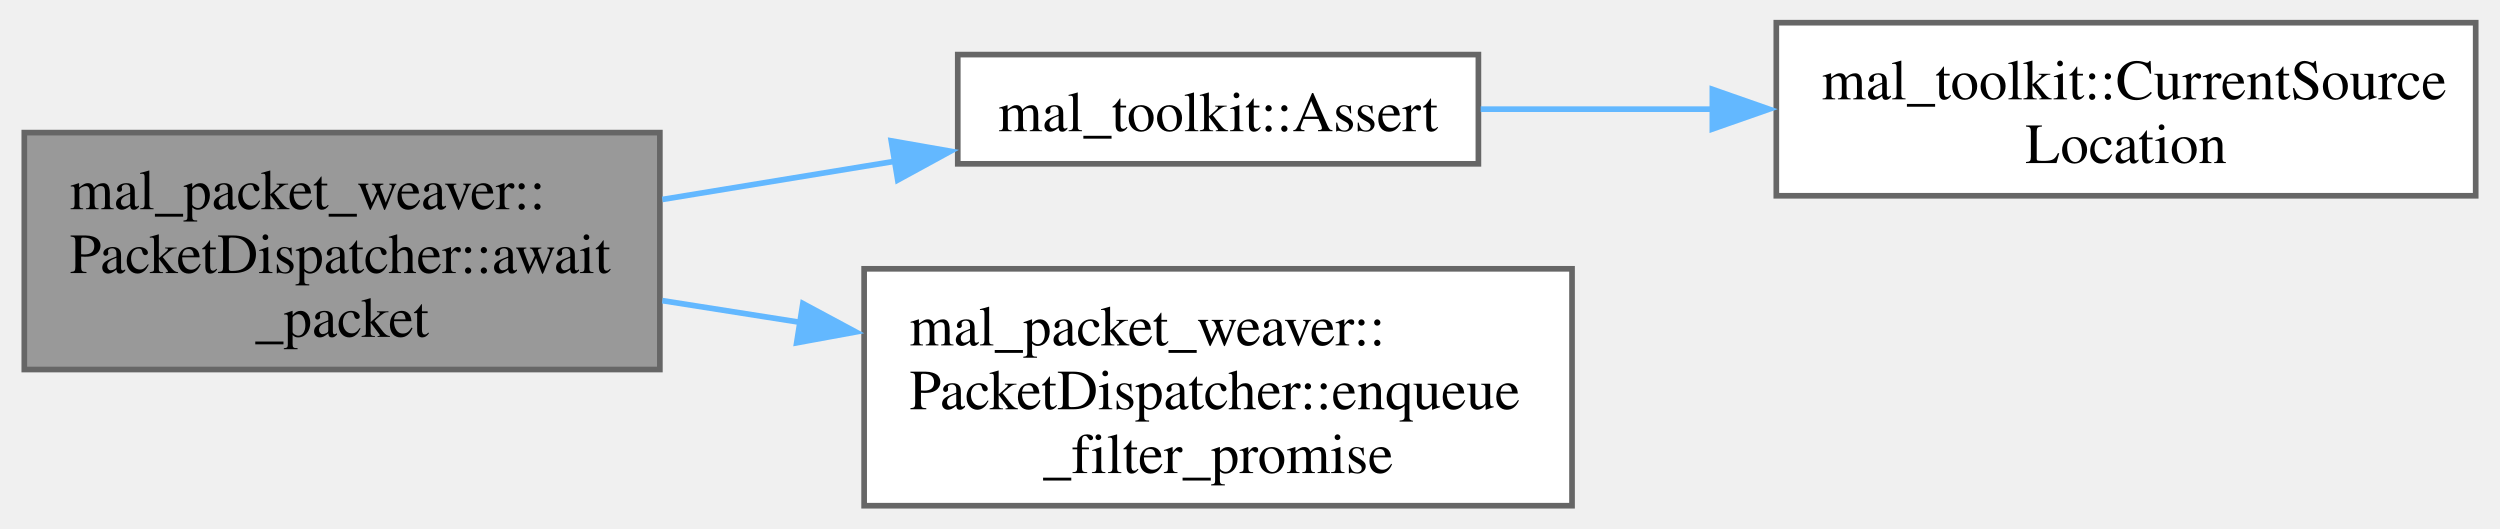
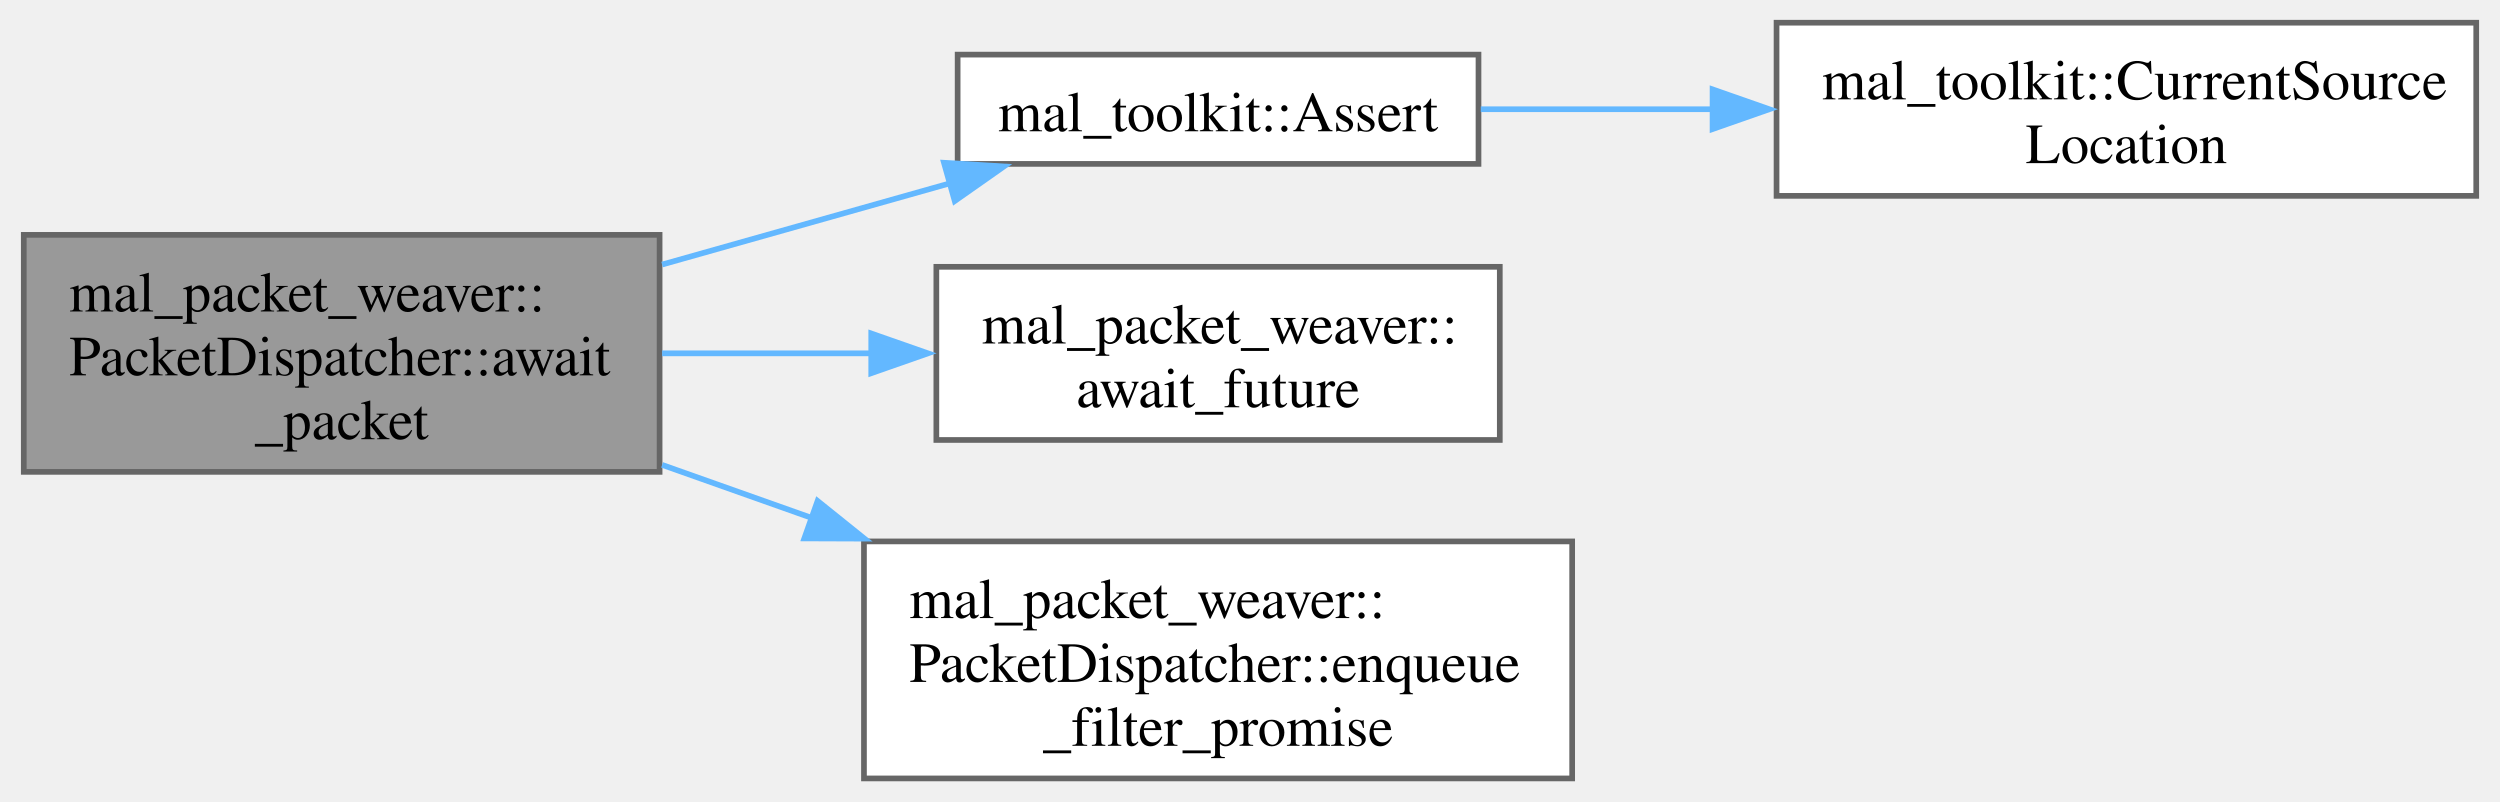
- <svg xmlns="http://www.w3.org/2000/svg" xmlns:xlink="http://www.w3.org/1999/xlink" width="440pt" height="93pt" viewBox="0.00 0.00 440.00 93.12">
-   <g id="graph0" class="graph" transform="scale(1 1) rotate(0) translate(4 89.12)">
+ <svg xmlns="http://www.w3.org/2000/svg" xmlns:xlink="http://www.w3.org/1999/xlink" width="440pt" height="141pt" viewBox="0.00 0.00 440.00 141.12">
+   <g id="graph0" class="graph" transform="scale(1 1) rotate(0) translate(4 137.12)">
    <g id="Node000001" class="node">
      <g id="a_Node000001">
        <a xlink:title="Wait until a packet satisfying the filter condition is registered in the dispatch system and return a...">
-           <polygon fill="#999999" stroke="#666666" points="112,-65.75 0,-65.75 0,-24 112,-24 112,-65.75" />
-           <text text-anchor="start" x="8" y="-52.25" font-family="Times,serif" font-size="10.00">mal_packet_weaver::</text>
-           <text text-anchor="start" x="8" y="-41" font-family="Times,serif" font-size="10.00">PacketDispatcher::await</text>
-           <text text-anchor="middle" x="56" y="-29.75" font-family="Times,serif" font-size="10.00">_packet</text>
+           <polygon fill="#999999" stroke="#666666" points="112,-95.75 0,-95.75 0,-54 112,-54 112,-95.75" />
+           <text text-anchor="start" x="8" y="-82.25" font-family="Times,serif" font-size="10.00">mal_packet_weaver::</text>
+           <text text-anchor="start" x="8" y="-71" font-family="Times,serif" font-size="10.00">PacketDispatcher::await</text>
+           <text text-anchor="middle" x="56" y="-59.75" font-family="Times,serif" font-size="10.00">_packet</text>
        </a>
      </g>
    </g>
    <g id="Node000002" class="node">
      <g id="a_Node000002">
        <a xlink:href="../../df/df5/namespacemal__toolkit.html#a1a10dbab8f9e26361eaa4af07f31713d" target="_top" xlink:title="Asserts a condition with customizable behavior based on debug mode.">
-           <polygon fill="white" stroke="#666666" points="256.25,-79.5 164.5,-79.5 164.5,-60.25 256.25,-60.25 256.25,-79.5" />
-           <text text-anchor="middle" x="210.38" y="-66" font-family="Times,serif" font-size="10.00">mal_toolkit::Assert</text>
+           <polygon fill="white" stroke="#666666" points="256.25,-127.5 164.5,-127.5 164.5,-108.25 256.25,-108.25 256.25,-127.5" />
+           <text text-anchor="middle" x="210.38" y="-114" font-family="Times,serif" font-size="10.00">mal_toolkit::Assert</text>
        </a>
      </g>
    </g>
    <g id="edge1_Node000001_Node000002" class="edge">
      <g id="a_edge1_Node000001_Node000002">
        <a xlink:title=" ">
-           <path fill="none" stroke="#63b8ff" d="M112.44,-53.97C125.87,-56.17 140.23,-58.53 153.67,-60.74" />
-           <polygon fill="#63b8ff" stroke="#63b8ff" points="152.78,-64.3 163.22,-62.47 153.92,-57.39 152.78,-64.3" />
+           <path fill="none" stroke="#63b8ff" d="M112.44,-90.52C129.19,-95.25 147.4,-100.38 163.45,-104.92" />
+           <polygon fill="#63b8ff" stroke="#63b8ff" points="162.09,-108.45 172.66,-107.8 163.99,-101.71 162.09,-108.45" />
        </a>
      </g>
    </g>
    <g id="Node000004" class="node">
      <g id="a_Node000004">
+         <a xlink:href="../../d6/de9/namespacemal__packet__weaver.html#af2c5029afaa161f2ddd273bc2f46d4f5" target="_top" xlink:title="Awaiting an std::future with Boost.Asio integration.">
+           <polygon fill="white" stroke="#666666" points="260,-90.12 160.75,-90.12 160.75,-59.62 260,-59.62 260,-90.12" />
+           <text text-anchor="start" x="168.75" y="-76.62" font-family="Times,serif" font-size="10.00">mal_packet_weaver::</text>
+           <text text-anchor="middle" x="210.38" y="-65.38" font-family="Times,serif" font-size="10.00">await_future</text>
+         </a>
+       </g>
+     </g>
+     <g id="edge3_Node000001_Node000004" class="edge">
+       <g id="a_edge3_Node000001_Node000004">
+         <a xlink:title=" ">
+           <path fill="none" stroke="#63b8ff" d="M112.44,-74.88C124.43,-74.88 137.16,-74.88 149.31,-74.88" />
+           <polygon fill="#63b8ff" stroke="#63b8ff" points="149.28,-78.38 159.28,-74.88 149.28,-71.38 149.28,-78.38" />
+         </a>
+       </g>
+     </g>
+     <g id="Node000005" class="node">
+       <g id="a_Node000005">
        <a xlink:href="../../d4/d61/classmal__packet__weaver_1_1_packet_dispatcher.html#a6cd127b3b0d7992ba74265243d8ed081" target="_top" xlink:title="Enqueues a promise with a filter associated with a packet.">
          <polygon fill="white" stroke="#666666" points="272.75,-41.75 148,-41.75 148,0 272.75,0 272.75,-41.75" />
          <text text-anchor="start" x="156" y="-28.25" font-family="Times,serif" font-size="10.00">mal_packet_weaver::</text>
          <text text-anchor="start" x="156" y="-17" font-family="Times,serif" font-size="10.00">PacketDispatcher::enqueue</text>
          <text text-anchor="middle" x="210.38" y="-5.75" font-family="Times,serif" font-size="10.00">_filter_promise</text>
        </a>
      </g>
    </g>
-     <g id="edge3_Node000001_Node000004" class="edge">
-       <g id="a_edge3_Node000001_Node000004">
+     <g id="edge4_Node000001_Node000005" class="edge">
+       <g id="a_edge4_Node000001_Node000005">
        <a xlink:title=" ">
-           <path fill="none" stroke="#63b8ff" d="M112.44,-36.14C120.37,-34.89 128.62,-33.59 136.82,-32.3" />
-           <polygon fill="#63b8ff" stroke="#63b8ff" points="137.2,-35.63 146.53,-30.62 136.11,-28.71 137.2,-35.63" />
+           <path fill="none" stroke="#63b8ff" d="M112.44,-55.23C121,-52.19 129.95,-49.02 138.79,-45.89" />
+           <polygon fill="#63b8ff" stroke="#63b8ff" points="139.83,-48.88 148.09,-42.24 137.49,-42.28 139.83,-48.88" />
        </a>
      </g>
    </g>
    <g id="Node000003" class="node">
      <g id="a_Node000003">
        <a xlink:href="../../df/df5/namespacemal__toolkit.html#a27bf9441da264c7f90650042e9e30f40" target="_top" xlink:title="Returns an empty string representing the current source location.">
-           <polygon fill="white" stroke="#666666" points="432,-85.12 308.75,-85.12 308.75,-54.62 432,-54.62 432,-85.12" />
-           <text text-anchor="start" x="316.75" y="-71.62" font-family="Times,serif" font-size="10.00">mal_toolkit::CurrentSource</text>
-           <text text-anchor="middle" x="370.38" y="-60.38" font-family="Times,serif" font-size="10.00">Location</text>
+           <polygon fill="white" stroke="#666666" points="432,-133.12 308.75,-133.12 308.75,-102.62 432,-102.62 432,-133.12" />
+           <text text-anchor="start" x="316.75" y="-119.62" font-family="Times,serif" font-size="10.00">mal_toolkit::CurrentSource</text>
+           <text text-anchor="middle" x="370.38" y="-108.38" font-family="Times,serif" font-size="10.00">Location</text>
        </a>
      </g>
    </g>
    <g id="edge2_Node000002_Node000003" class="edge">
      <g id="a_edge2_Node000002_Node000003">
        <a xlink:title=" ">
-           <path fill="none" stroke="#63b8ff" d="M256.65,-69.88C269.51,-69.88 283.84,-69.88 297.86,-69.88" />
-           <polygon fill="#63b8ff" stroke="#63b8ff" points="297.48,-73.38 307.48,-69.88 297.48,-66.38 297.48,-73.38" />
+           <path fill="none" stroke="#63b8ff" d="M256.65,-117.88C269.51,-117.88 283.84,-117.88 297.86,-117.88" />
+           <polygon fill="#63b8ff" stroke="#63b8ff" points="297.48,-121.38 307.48,-117.88 297.48,-114.38 297.48,-121.38" />
        </a>
      </g>
    </g>
  </g>
</svg>
